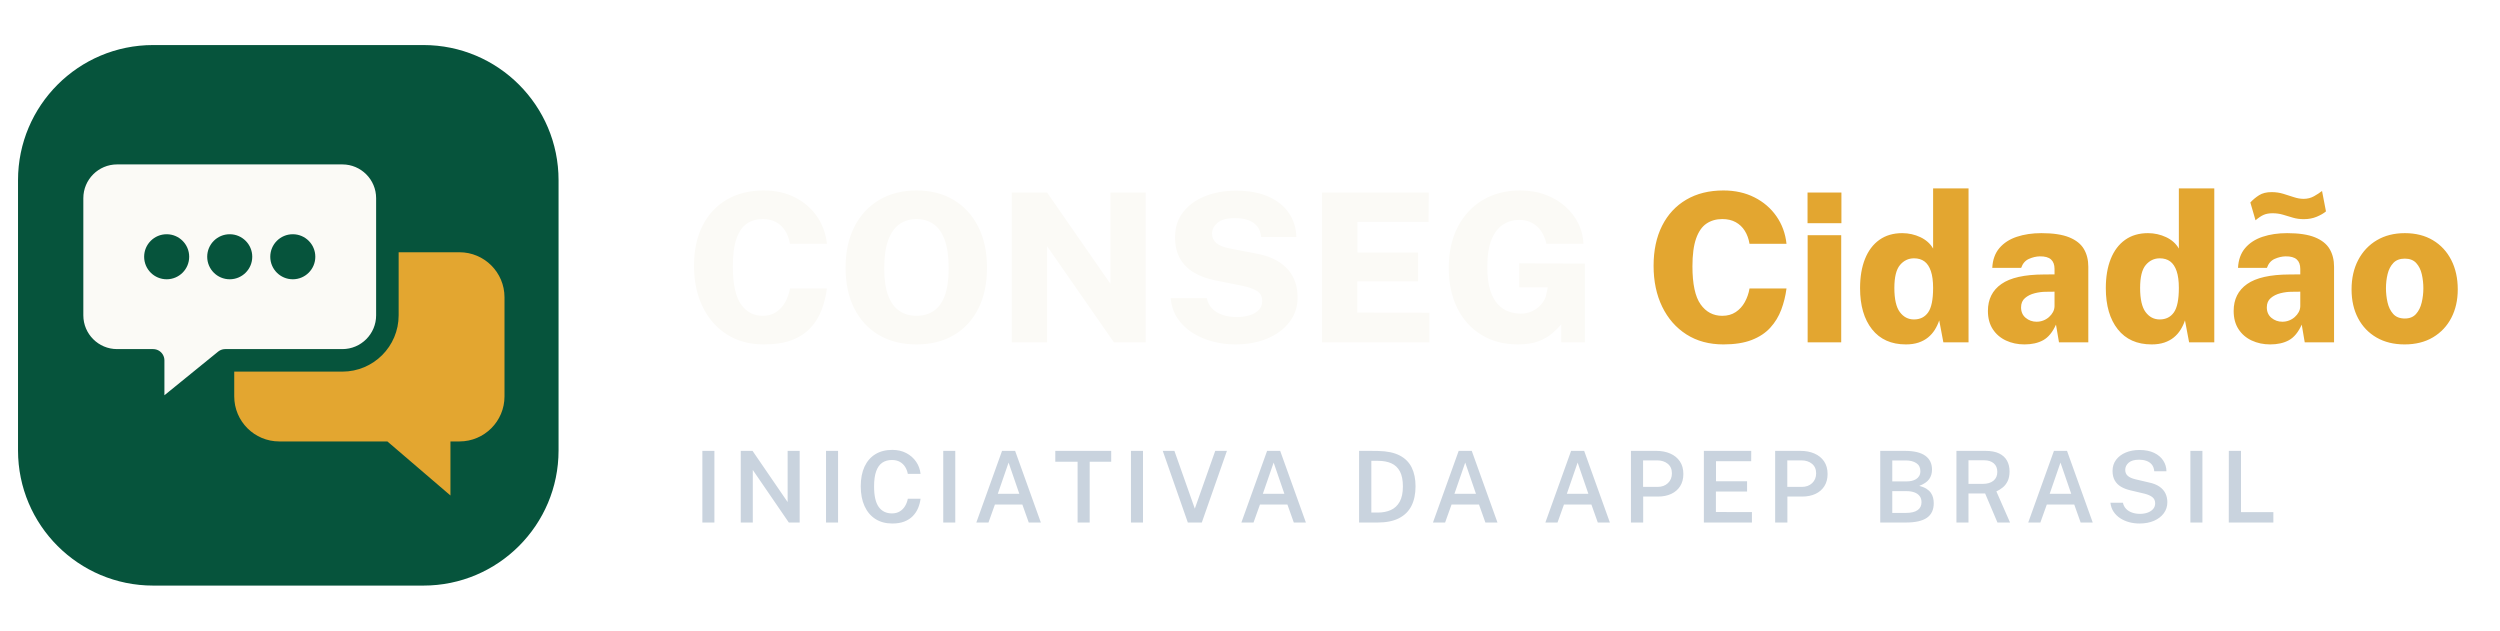
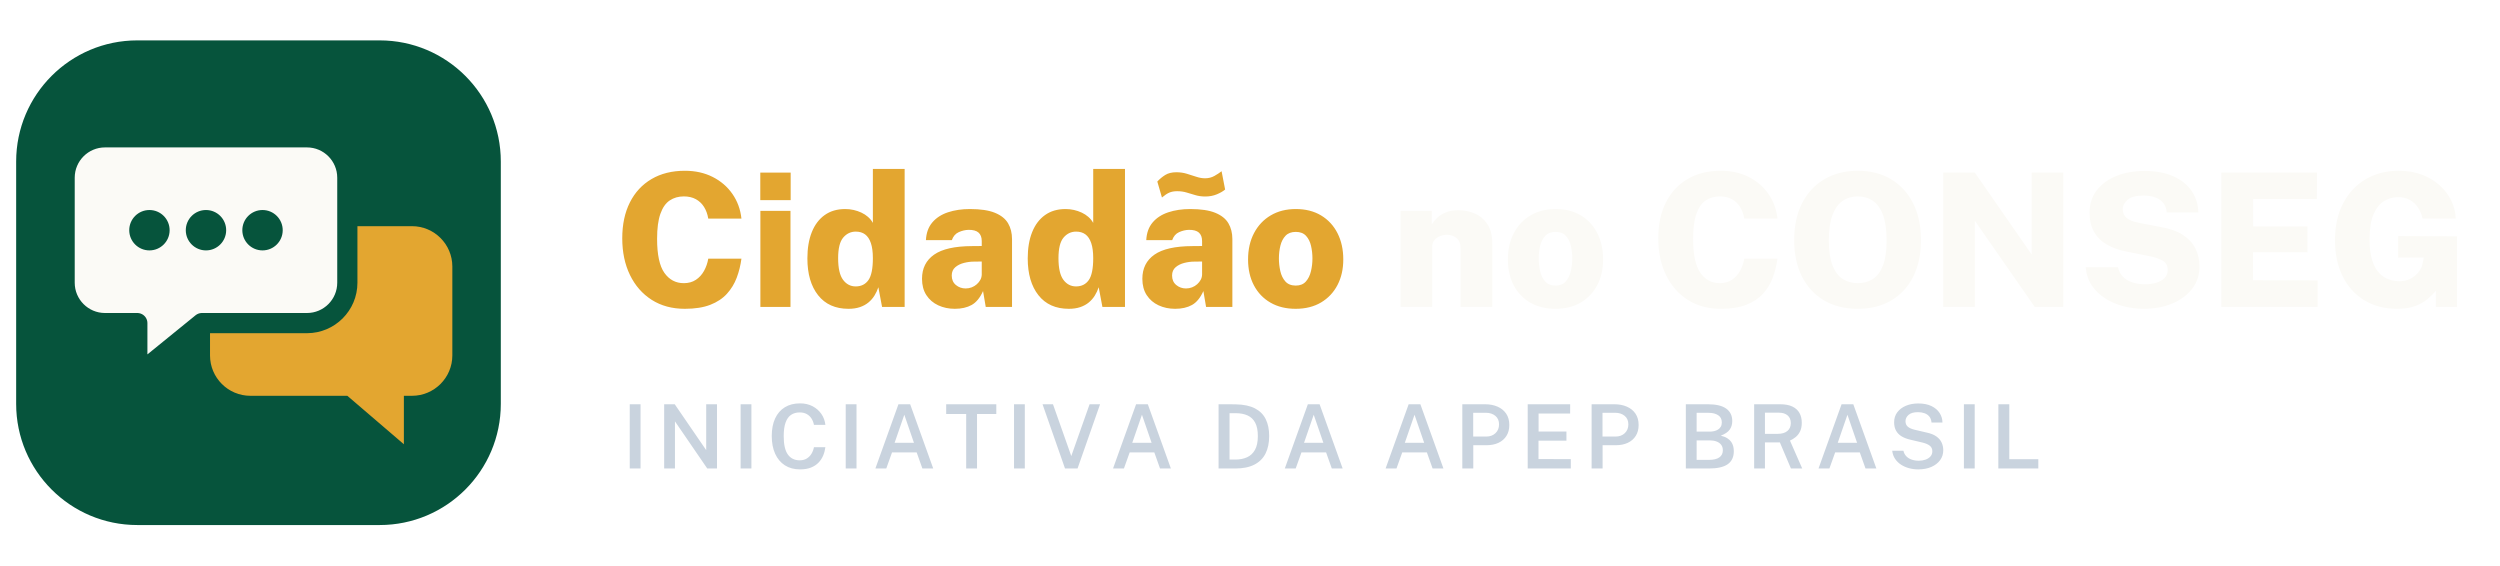
- <svg xmlns="http://www.w3.org/2000/svg" viewBox="0 0 555 140" width="555" height="140">
+ <svg xmlns="http://www.w3.org/2000/svg" viewBox="0 0 619 140" width="619" height="140">
  <g transform="translate(0,6)">
    <rect x="4" y="4" width="120" height="120" rx="30" fill="#06543C" />
    <path d="M62 50h40a10 10 0 0 1 10 10v22a10 10 0 0 1-10 10h-2v12l-14-12H62a10 10 0 0 1-10-10V60a10 10 0 0 1 10-10z" fill="#E3A630" />
    <path d="M26 28h50a10 10 0 0 1 10 10v26a10 10 0 0 1-10 10H50l-16 13v-13h-8a10 10 0 0 1-10-10V38a10 10 0 0 1 10-10z" fill="#FBFAF6" stroke="#06543C" stroke-width="5" stroke-linejoin="round" />
    <circle cx="37" cy="51" r="5" fill="#06543C" />
    <circle cx="51" cy="51" r="5" fill="#06543C" />
    <circle cx="65" cy="51" r="5" fill="#06543C" />
  </g>
-   <path fill="#FBFAF6" d="M169.572 76.46Q164.834 76.46 161.361 74.24Q157.888 72.021 155.979 68.088Q154.07 64.155 154.07 59.003Q154.07 53.874 155.956 50.125Q157.842 46.376 161.327 44.329Q164.811 42.282 169.572 42.282Q173.436 42.282 176.461 43.812Q179.485 45.341 181.348 48.02Q183.211 50.7 183.579 54.127H175.368Q175.092 52.471 174.321 51.241Q173.551 50.01 172.298 49.32Q171.044 48.63 169.319 48.63Q167.318 48.63 165.823 49.63Q164.328 50.631 163.512 52.943Q162.695 55.254 162.695 59.118Q162.695 65.006 164.5 67.559Q166.306 70.112 169.319 70.112Q171.044 70.112 172.298 69.284Q173.551 68.456 174.321 67.065Q175.092 65.673 175.368 64.04H183.579Q183.257 66.501 182.418 68.744Q181.578 70.986 179.991 72.734Q178.404 74.482 175.863 75.471Q173.321 76.46 169.572 76.46Z M203.474 76.46Q198.644 76.46 195.113 74.379Q191.583 72.297 189.651 68.479Q187.719 64.661 187.719 59.44Q187.719 54.173 189.674 50.332Q191.629 46.491 195.183 44.386Q198.736 42.282 203.474 42.282Q208.212 42.282 211.719 44.386Q215.227 46.491 217.171 50.332Q219.114 54.173 219.114 59.44Q219.114 64.661 217.205 68.479Q215.296 72.297 211.777 74.379Q208.258 76.46 203.474 76.46ZM203.474 70.112Q205.613 70.112 207.223 69.066Q208.833 68.019 209.719 65.696Q210.604 63.373 210.604 59.555Q210.604 55.622 209.707 53.218Q208.81 50.815 207.2 49.722Q205.59 48.63 203.474 48.63Q201.335 48.63 199.725 49.734Q198.115 50.838 197.207 53.242Q196.298 55.645 196.298 59.555Q196.298 63.373 197.207 65.696Q198.115 68.019 199.725 69.066Q201.335 70.112 203.474 70.112Z M224.611 76.0V42.742H232.454L246.53 63.028V42.742H254.35V76.0H247.289L232.454 54.656V76.0Z M274.222 76.46Q271.692 76.46 269.254 75.827Q266.816 75.195 264.78 73.918Q262.745 72.642 261.434 70.71Q260.123 68.778 259.893 66.179H267.897Q268.196 67.536 269.07 68.468Q269.944 69.399 271.37 69.894Q272.796 70.388 274.682 70.388Q276.016 70.388 277.281 70.031Q278.546 69.675 279.374 68.893Q280.202 68.111 280.202 66.823Q280.202 65.259 278.983 64.558Q277.764 63.856 275.878 63.465L269.921 62.269Q267.115 61.717 265.079 60.521Q263.044 59.325 261.952 57.37Q260.859 55.415 260.859 52.655Q260.859 49.412 262.653 47.1Q264.447 44.789 267.517 43.559Q270.588 42.328 274.429 42.328Q278.661 42.328 281.628 43.662Q284.595 44.996 286.159 47.331Q287.723 49.665 287.792 52.609H279.972Q279.834 51.114 279.075 50.206Q278.316 49.297 277.074 48.86Q275.832 48.423 274.199 48.423Q271.462 48.423 270.266 49.481Q269.07 50.539 269.07 51.827Q269.07 53.115 270.013 53.943Q270.956 54.771 273.141 55.185L278.5 56.22Q281.858 56.795 283.962 58.163Q286.067 59.532 287.067 61.522Q288.068 63.511 288.068 66.018Q288.068 69.146 286.262 71.492Q284.457 73.838 281.352 75.149Q278.247 76.46 274.222 76.46Z M293.473 76.0V42.742H317.186L317.14 49.274H301.362V56.059H314.817V62.453H301.316V69.399L317.324 69.422V76.0Z M336.989 76.46Q332.343 76.46 328.881 74.344Q325.42 72.228 323.522 68.41Q321.625 64.592 321.625 59.486Q321.625 54.242 323.626 50.378Q325.627 46.514 329.192 44.398Q332.757 42.282 337.449 42.282Q340.6 42.282 343.164 43.26Q345.729 44.237 347.58 45.916Q349.432 47.595 350.444 49.722Q351.456 51.85 351.525 54.127H343.314Q342.992 52.655 342.221 51.448Q341.451 50.24 340.197 49.527Q338.944 48.814 337.265 48.814Q335.333 48.814 333.723 49.826Q332.113 50.838 331.147 53.127Q330.181 55.415 330.181 59.256Q330.181 62.43 330.836 64.454Q331.492 66.478 332.573 67.605Q333.654 68.732 334.965 69.18Q336.276 69.629 337.587 69.629Q338.806 69.629 339.783 69.238Q340.761 68.847 341.485 68.226Q342.21 67.605 342.67 66.869Q343.13 66.133 343.268 65.397L343.613 63.787H337.265V58.451L351.847 58.52V76.0H346.603V71.998Q345.775 72.987 344.567 74.022Q343.36 75.057 341.543 75.758Q339.726 76.46 336.989 76.46Z" />
-   <path fill="#E3A630" d="M382.598 76.46Q377.86 76.46 374.387 74.24Q370.914 72.021 369.005 68.088Q367.096 64.155 367.096 59.003Q367.096 53.874 368.982 50.125Q370.868 46.376 374.352 44.329Q377.837 42.282 382.598 42.282Q386.462 42.282 389.486 43.812Q392.511 45.341 394.374 48.02Q396.237 50.7 396.605 54.127H388.394Q388.118 52.471 387.347 51.241Q386.577 50.01 385.323 49.32Q384.07 48.63 382.345 48.63Q380.344 48.63 378.849 49.63Q377.354 50.631 376.537 52.943Q375.721 55.254 375.721 59.118Q375.721 65.006 377.526 67.559Q379.332 70.112 382.345 70.112Q384.07 70.112 385.323 69.284Q386.577 68.456 387.347 67.065Q388.118 65.673 388.394 64.04H396.605Q396.283 66.501 395.443 68.744Q394.604 70.986 393.017 72.734Q391.43 74.482 388.888 75.471Q386.347 76.46 382.598 76.46Z M401.297 76.0V52.218H408.749V76.0ZM401.274 49.55V42.742H408.795V49.55Z M423.101 76.46Q418.248 76.46 415.591 73.102Q412.935 69.744 412.935 63.971Q412.935 60.222 414.028 57.485Q415.12 54.748 417.213 53.253Q419.306 51.758 422.296 51.758Q423.377 51.758 424.389 51.988Q425.401 52.218 426.309 52.644Q427.218 53.069 427.942 53.702Q428.667 54.334 429.15 55.185V41.822H437.016V76.0H431.427L430.507 71.124Q430.139 72.228 429.529 73.206Q428.92 74.183 428.034 74.907Q427.149 75.632 425.93 76.046Q424.711 76.46 423.101 76.46ZM424.895 70.917Q426.942 70.917 428.046 69.353Q429.15 67.789 429.15 63.925Q429.15 61.648 428.655 60.188Q428.161 58.727 427.23 58.037Q426.298 57.347 424.918 57.347Q423.055 57.347 421.802 58.831Q420.548 60.314 420.548 63.925Q420.548 67.651 421.767 69.284Q422.986 70.917 424.895 70.917Z M449.436 76.46Q447.182 76.46 445.33 75.597Q443.479 74.735 442.398 73.079Q441.317 71.423 441.317 69.031Q441.317 65.144 444.307 63.051Q447.297 60.958 453.691 60.935L456.106 60.912V59.693Q456.106 58.29 455.312 57.588Q454.519 56.887 452.84 56.91Q451.644 56.933 450.425 57.474Q449.206 58.014 448.7 59.463H442.283Q442.421 56.772 443.87 55.07Q445.319 53.368 447.745 52.563Q450.172 51.758 453.185 51.758Q457.095 51.758 459.372 52.689Q461.649 53.621 462.626 55.288Q463.604 56.956 463.604 59.21V76.0H457.095L456.428 72.067Q455.301 74.574 453.599 75.517Q451.897 76.46 449.436 76.46ZM452.127 71.423Q452.909 71.423 453.622 71.147Q454.335 70.871 454.887 70.376Q455.439 69.882 455.761 69.284Q456.083 68.686 456.106 67.996V64.753L454.174 64.776Q452.978 64.776 451.702 65.098Q450.425 65.42 449.551 66.168Q448.677 66.915 448.677 68.226Q448.677 69.721 449.712 70.572Q450.747 71.423 452.127 71.423Z M477.657 76.46Q472.804 76.46 470.147 73.102Q467.491 69.744 467.491 63.971Q467.491 60.222 468.583 57.485Q469.676 54.748 471.769 53.253Q473.862 51.758 476.852 51.758Q477.933 51.758 478.945 51.988Q479.957 52.218 480.865 52.644Q481.774 53.069 482.498 53.702Q483.223 54.334 483.706 55.185V41.822H491.572V76.0H485.983L485.063 71.124Q484.695 72.228 484.085 73.206Q483.476 74.183 482.59 74.907Q481.705 75.632 480.486 76.046Q479.267 76.46 477.657 76.46ZM479.451 70.917Q481.498 70.917 482.602 69.353Q483.706 67.789 483.706 63.925Q483.706 61.648 483.212 60.188Q482.717 58.727 481.785 58.037Q480.854 57.347 479.474 57.347Q477.611 57.347 476.357 58.831Q475.104 60.314 475.104 63.925Q475.104 67.651 476.323 69.284Q477.542 70.917 479.451 70.917Z M503.992 76.46Q501.738 76.46 499.886 75.597Q498.035 74.735 496.954 73.079Q495.873 71.423 495.873 69.031Q495.873 65.144 498.863 63.051Q501.853 60.958 508.247 60.935L510.662 60.912V59.693Q510.662 58.29 509.868 57.588Q509.075 56.887 507.396 56.91Q506.2 56.933 504.981 57.474Q503.762 58.014 503.256 59.463H496.839Q496.977 56.772 498.426 55.07Q499.875 53.368 502.301 52.563Q504.728 51.758 507.741 51.758Q511.651 51.758 513.928 52.689Q516.205 53.621 517.182 55.288Q518.16 56.956 518.16 59.21V76.0H511.651L510.984 72.067Q509.857 74.574 508.155 75.517Q506.453 76.46 503.992 76.46ZM506.683 71.423Q507.465 71.423 508.178 71.147Q508.891 70.871 509.443 70.376Q509.995 69.882 510.317 69.284Q510.639 68.686 510.662 67.996V64.753L508.73 64.776Q507.534 64.776 506.257 65.098Q504.981 65.42 504.107 66.168Q503.233 66.915 503.233 68.226Q503.233 69.721 504.268 70.572Q505.303 71.423 506.683 71.423ZM500.726 48.906 499.576 44.95Q500.45 44.007 501.531 43.329Q502.612 42.65 504.291 42.65Q505.648 42.65 506.867 43.018Q508.086 43.386 509.224 43.766Q510.363 44.145 511.398 44.145Q512.686 44.145 513.721 43.558Q514.756 42.972 515.492 42.397L516.366 46.928Q515.607 47.572 514.319 48.112Q513.031 48.653 511.444 48.653Q510.133 48.653 509.017 48.32Q507.902 47.986 506.821 47.664Q505.74 47.342 504.498 47.342Q503.348 47.342 502.531 47.698Q501.715 48.055 500.726 48.906Z M533.823 76.46Q530.235 76.46 527.59 74.93Q524.945 73.401 523.496 70.653Q522.047 67.904 522.047 64.247Q522.047 60.521 523.53 57.703Q525.014 54.886 527.67 53.322Q530.327 51.758 533.869 51.758Q537.48 51.758 540.113 53.334Q542.747 54.909 544.184 57.727Q545.622 60.544 545.622 64.247Q545.622 67.812 544.196 70.56Q542.77 73.309 540.125 74.885Q537.48 76.46 533.823 76.46ZM533.869 70.71Q535.456 70.71 536.353 69.709Q537.25 68.709 537.618 67.156Q537.986 65.604 537.986 63.994Q537.986 62.407 537.641 60.889Q537.296 59.371 536.399 58.393Q535.502 57.416 533.869 57.416Q532.236 57.416 531.327 58.37Q530.419 59.325 530.051 60.832Q529.683 62.338 529.683 63.994Q529.683 65.558 530.028 67.111Q530.373 68.663 531.281 69.686Q532.19 70.71 533.869 70.71Z" />
+   <path fill="#E3A630" d="M169.572 76.46Q164.834 76.46 161.361 74.24Q157.888 72.021 155.979 68.088Q154.07 64.155 154.07 59.003Q154.07 53.874 155.956 50.125Q157.842 46.376 161.327 44.329Q164.811 42.282 169.572 42.282Q173.436 42.282 176.461 43.812Q179.485 45.341 181.348 48.02Q183.211 50.7 183.579 54.127H175.368Q175.092 52.471 174.321 51.241Q173.551 50.01 172.298 49.32Q171.044 48.63 169.319 48.63Q167.318 48.63 165.823 49.63Q164.328 50.631 163.512 52.943Q162.695 55.254 162.695 59.118Q162.695 65.006 164.5 67.559Q166.306 70.112 169.319 70.112Q171.044 70.112 172.298 69.284Q173.551 68.456 174.321 67.065Q175.092 65.673 175.368 64.04H183.579Q183.257 66.501 182.418 68.744Q181.578 70.986 179.991 72.734Q178.404 74.482 175.863 75.471Q173.321 76.46 169.572 76.46Z M188.271 76.0V52.218H195.723V76.0ZM188.248 49.55V42.742H195.769V49.55Z M210.075 76.46Q205.222 76.46 202.565 73.102Q199.909 69.744 199.909 63.971Q199.909 60.222 201.001 57.485Q202.094 54.748 204.187 53.253Q206.28 51.758 209.27 51.758Q210.351 51.758 211.363 51.988Q212.375 52.218 213.284 52.644Q214.192 53.069 214.916 53.702Q215.641 54.334 216.124 55.185V41.822H223.99V76.0H218.401L217.481 71.124Q217.113 72.228 216.504 73.206Q215.894 74.183 215.008 74.907Q214.123 75.632 212.904 76.046Q211.685 76.46 210.075 76.46ZM211.869 70.917Q213.916 70.917 215.02 69.353Q216.124 67.789 216.124 63.925Q216.124 61.648 215.63 60.188Q215.135 58.727 214.203 58.037Q213.272 57.347 211.892 57.347Q210.029 57.347 208.775 58.831Q207.522 60.314 207.522 63.925Q207.522 67.651 208.741 69.284Q209.96 70.917 211.869 70.917Z M236.41 76.46Q234.156 76.46 232.305 75.597Q230.453 74.735 229.372 73.079Q228.291 71.423 228.291 69.031Q228.291 65.144 231.281 63.051Q234.271 60.958 240.665 60.935L243.08 60.912V59.693Q243.08 58.29 242.286 57.588Q241.493 56.887 239.814 56.91Q238.618 56.933 237.399 57.474Q236.18 58.014 235.674 59.463H229.257Q229.395 56.772 230.844 55.07Q232.293 53.368 234.72 52.563Q237.146 51.758 240.159 51.758Q244.069 51.758 246.346 52.689Q248.623 53.621 249.601 55.288Q250.578 56.956 250.578 59.21V76.0H244.069L243.402 72.067Q242.275 74.574 240.573 75.517Q238.871 76.46 236.41 76.46ZM239.101 71.423Q239.883 71.423 240.596 71.147Q241.309 70.871 241.861 70.376Q242.413 69.882 242.735 69.284Q243.057 68.686 243.08 67.996V64.753L241.148 64.776Q239.952 64.776 238.675 65.098Q237.399 65.42 236.525 66.168Q235.651 66.915 235.651 68.226Q235.651 69.721 236.686 70.572Q237.721 71.423 239.101 71.423Z M264.631 76.46Q259.778 76.46 257.122 73.102Q254.465 69.744 254.465 63.971Q254.465 60.222 255.558 57.485Q256.65 54.748 258.743 53.253Q260.836 51.758 263.826 51.758Q264.907 51.758 265.919 51.988Q266.931 52.218 267.839 52.644Q268.748 53.069 269.472 53.702Q270.197 54.334 270.68 55.185V41.822H278.546V76.0H272.957L272.037 71.124Q271.669 72.228 271.059 73.206Q270.45 74.183 269.565 74.907Q268.679 75.632 267.46 76.046Q266.241 76.46 264.631 76.46ZM266.425 70.917Q268.472 70.917 269.576 69.353Q270.68 67.789 270.68 63.925Q270.68 61.648 270.186 60.188Q269.691 58.727 268.76 58.037Q267.828 57.347 266.448 57.347Q264.585 57.347 263.332 58.831Q262.078 60.314 262.078 63.925Q262.078 67.651 263.297 69.284Q264.516 70.917 266.425 70.917Z M290.966 76.46Q288.712 76.46 286.861 75.597Q285.009 74.735 283.928 73.079Q282.847 71.423 282.847 69.031Q282.847 65.144 285.837 63.051Q288.827 60.958 295.221 60.935L297.636 60.912V59.693Q297.636 58.29 296.843 57.588Q296.049 56.887 294.37 56.91Q293.174 56.933 291.955 57.474Q290.736 58.014 290.23 59.463H283.813Q283.951 56.772 285.4 55.07Q286.849 53.368 289.275 52.563Q291.702 51.758 294.715 51.758Q298.625 51.758 300.902 52.689Q303.179 53.621 304.157 55.288Q305.134 56.956 305.134 59.21V76.0H298.625L297.958 72.067Q296.831 74.574 295.129 75.517Q293.427 76.46 290.966 76.46ZM293.657 71.423Q294.439 71.423 295.152 71.147Q295.865 70.871 296.417 70.376Q296.969 69.882 297.291 69.284Q297.613 68.686 297.636 67.996V64.753L295.704 64.776Q294.508 64.776 293.232 65.098Q291.955 65.42 291.081 66.168Q290.207 66.915 290.207 68.226Q290.207 69.721 291.242 70.572Q292.277 71.423 293.657 71.423ZM287.7 48.906 286.55 44.95Q287.424 44.007 288.505 43.329Q289.586 42.65 291.265 42.65Q292.622 42.65 293.841 43.018Q295.06 43.386 296.199 43.766Q297.337 44.145 298.372 44.145Q299.66 44.145 300.695 43.558Q301.73 42.972 302.466 42.397L303.34 46.928Q302.581 47.572 301.293 48.112Q300.005 48.653 298.418 48.653Q297.107 48.653 295.992 48.32Q294.876 47.986 293.795 47.664Q292.714 47.342 291.472 47.342Q290.322 47.342 289.505 47.698Q288.689 48.055 287.7 48.906Z M320.797 76.46Q317.209 76.46 314.564 74.93Q311.919 73.401 310.47 70.653Q309.021 67.904 309.021 64.247Q309.021 60.521 310.505 57.703Q311.988 54.886 314.644 53.322Q317.301 51.758 320.843 51.758Q324.454 51.758 327.087 53.334Q329.721 54.909 331.159 57.727Q332.596 60.544 332.596 64.247Q332.596 67.812 331.17 70.56Q329.744 73.309 327.099 74.885Q324.454 76.46 320.797 76.46ZM320.843 70.71Q322.43 70.71 323.327 69.709Q324.224 68.709 324.592 67.156Q324.96 65.604 324.96 63.994Q324.96 62.407 324.615 60.889Q324.27 59.371 323.373 58.393Q322.476 57.416 320.843 57.416Q319.21 57.416 318.301 58.37Q317.393 59.325 317.025 60.832Q316.657 62.338 316.657 63.994Q316.657 65.558 317.002 67.111Q317.347 68.663 318.255 69.686Q319.164 70.71 320.843 70.71Z" />
+   <path fill="#FBFAF6" d="M346.787 76.0V52.218H354.515V55.553Q355.021 54.725 355.861 53.92Q356.7 53.115 358 52.586Q359.299 52.057 361.162 52.057Q363.301 52.057 365.198 52.885Q367.096 53.713 368.292 55.519Q369.488 57.324 369.488 60.245V76.0H361.622V61.28Q361.622 59.716 360.61 58.922Q359.598 58.129 358.287 58.129Q357.413 58.129 356.562 58.463Q355.711 58.796 355.159 59.451Q354.607 60.107 354.607 61.096V76.0Z M385.128 76.46Q381.54 76.46 378.895 74.93Q376.25 73.401 374.801 70.653Q373.352 67.904 373.352 64.247Q373.352 60.521 374.836 57.703Q376.319 54.886 378.976 53.322Q381.632 51.758 385.174 51.758Q388.785 51.758 391.418 53.334Q394.052 54.909 395.49 57.727Q396.927 60.544 396.927 64.247Q396.927 67.812 395.501 70.56Q394.075 73.309 391.43 74.885Q388.785 76.46 385.128 76.46ZM385.174 70.71Q386.761 70.71 387.658 69.709Q388.555 68.709 388.923 67.156Q389.291 65.604 389.291 63.994Q389.291 62.407 388.946 60.889Q388.601 59.371 387.704 58.393Q386.807 57.416 385.174 57.416Q383.541 57.416 382.632 58.37Q381.724 59.325 381.356 60.832Q380.988 62.338 380.988 63.994Q380.988 65.558 381.333 67.111Q381.678 68.663 382.587 69.686Q383.495 70.71 385.174 70.71Z M426.091 76.46Q421.353 76.46 417.88 74.24Q414.407 72.021 412.498 68.088Q410.589 64.155 410.589 59.003Q410.589 53.874 412.475 50.125Q414.361 46.376 417.846 44.329Q421.33 42.282 426.091 42.282Q429.955 42.282 432.98 43.812Q436.004 45.341 437.867 48.02Q439.73 50.7 440.098 54.127H431.887Q431.611 52.471 430.841 51.241Q430.07 50.01 428.817 49.32Q427.563 48.63 425.838 48.63Q423.837 48.63 422.342 49.63Q420.847 50.631 420.03 52.943Q419.214 55.254 419.214 59.118Q419.214 65.006 421.019 67.559Q422.825 70.112 425.838 70.112Q427.563 70.112 428.817 69.284Q430.07 68.456 430.841 67.065Q431.611 65.673 431.887 64.04H440.098Q439.776 66.501 438.937 68.744Q438.097 70.986 436.51 72.734Q434.923 74.482 432.382 75.471Q429.84 76.46 426.091 76.46Z M459.993 76.46Q455.163 76.46 451.633 74.379Q448.102 72.297 446.17 68.479Q444.238 64.661 444.238 59.44Q444.238 54.173 446.193 50.332Q448.148 46.491 451.702 44.386Q455.255 42.282 459.993 42.282Q464.731 42.282 468.238 44.386Q471.746 46.491 473.689 50.332Q475.633 54.173 475.633 59.44Q475.633 64.661 473.724 68.479Q471.815 72.297 468.296 74.379Q464.777 76.46 459.993 76.46ZM459.993 70.112Q462.132 70.112 463.742 69.066Q465.352 68.019 466.238 65.696Q467.123 63.373 467.123 59.555Q467.123 55.622 466.226 53.218Q465.329 50.815 463.719 49.722Q462.109 48.63 459.993 48.63Q457.854 48.63 456.244 49.734Q454.634 50.838 453.726 53.242Q452.817 55.645 452.817 59.555Q452.817 63.373 453.726 65.696Q454.634 68.019 456.244 69.066Q457.854 70.112 459.993 70.112Z M481.13 76.0V42.742H488.973L503.049 63.028V42.742H510.869V76.0H503.808L488.973 54.656V76.0Z M530.741 76.46Q528.211 76.46 525.773 75.827Q523.335 75.195 521.3 73.918Q519.264 72.642 517.953 70.71Q516.642 68.778 516.412 66.179H524.416Q524.715 67.536 525.589 68.468Q526.463 69.399 527.889 69.894Q529.315 70.388 531.201 70.388Q532.535 70.388 533.8 70.031Q535.065 69.675 535.893 68.893Q536.721 68.111 536.721 66.823Q536.721 65.259 535.502 64.558Q534.283 63.856 532.397 63.465L526.44 62.269Q523.634 61.717 521.599 60.521Q519.563 59.325 518.471 57.37Q517.378 55.415 517.378 52.655Q517.378 49.412 519.172 47.1Q520.966 44.789 524.037 43.559Q527.107 42.328 530.948 42.328Q535.18 42.328 538.147 43.662Q541.114 44.996 542.678 47.331Q544.242 49.665 544.311 52.609H536.491Q536.353 51.114 535.594 50.206Q534.835 49.297 533.593 48.86Q532.351 48.423 530.718 48.423Q527.981 48.423 526.785 49.481Q525.589 50.539 525.589 51.827Q525.589 53.115 526.532 53.943Q527.475 54.771 529.66 55.185L535.019 56.22Q538.377 56.795 540.482 58.163Q542.586 59.532 543.587 61.522Q544.587 63.511 544.587 66.018Q544.587 69.146 542.782 71.492Q540.976 73.838 537.871 75.149Q534.766 76.46 530.741 76.46Z M549.992 76.0V42.742H573.705L573.659 49.274H557.881V56.059H571.336V62.453H557.835V69.399L573.843 69.422V76.0Z M593.508 76.46Q588.862 76.46 585.401 74.344Q581.939 72.228 580.042 68.41Q578.144 64.592 578.144 59.486Q578.144 54.242 580.145 50.378Q582.146 46.514 585.711 44.398Q589.276 42.282 593.968 42.282Q597.119 42.282 599.684 43.26Q602.248 44.237 604.1 45.916Q605.951 47.595 606.963 49.722Q607.975 51.85 608.044 54.127H599.833Q599.511 52.655 598.741 51.448Q597.97 50.24 596.716 49.527Q595.463 48.814 593.784 48.814Q591.852 48.814 590.242 49.826Q588.632 50.838 587.666 53.127Q586.7 55.415 586.7 59.256Q586.7 62.43 587.356 64.454Q588.011 66.478 589.092 67.605Q590.173 68.732 591.484 69.18Q592.795 69.629 594.106 69.629Q595.325 69.629 596.303 69.238Q597.28 68.847 598.005 68.226Q598.729 67.605 599.189 66.869Q599.649 66.133 599.787 65.397L600.132 63.787H593.784V58.451L608.366 58.52V76.0H603.122V71.998Q602.294 72.987 601.087 74.022Q599.879 75.057 598.062 75.758Q596.245 76.46 593.508 76.46Z" />
  <path fill="#C9D3DE" d="M155.925 116.0V100.094H158.598V116.0Z M164.448 116.0V100.094H167.066L174.854 111.457V100.094H177.527V116.0H175.118L167.121 104.329V116.0Z M183.377 116.0V100.094H186.05V116.0Z M198.093 116.22Q195.904 116.22 194.337 115.213Q192.769 114.207 191.928 112.353Q191.086 110.5 191.086 107.948Q191.086 105.407 191.922 103.603Q192.758 101.799 194.325 100.837Q195.893 99.874 198.093 99.874Q199.842 99.874 201.195 100.584Q202.548 101.293 203.379 102.503Q204.209 103.713 204.363 105.198H201.536Q201.371 104.318 200.925 103.625Q200.48 102.932 199.754 102.525Q199.028 102.118 198.016 102.118Q196.751 102.118 195.865 102.718Q194.98 103.317 194.512 104.615Q194.045 105.913 194.045 107.981Q194.045 111.116 195.079 112.546Q196.113 113.976 198.016 113.976Q199.028 113.976 199.754 113.53Q200.48 113.085 200.925 112.343Q201.371 111.6 201.536 110.72H204.363Q204.231 111.798 203.819 112.788Q203.406 113.778 202.658 114.553Q201.91 115.329 200.782 115.774Q199.655 116.22 198.093 116.22Z M209.399 116.0V100.094H212.072V116.0Z M216.745 116.0 222.454 100.094H225.358L231.067 116.0H228.383L226.964 112.007H220.87L219.44 116.0ZM221.508 109.631H226.293L223.906 102.69Z M239.227 116.0V102.503H234.277V100.094H246.685V102.503H241.911V116.0Z M251.072 116.0V100.094H253.745V116.0Z M263.698 116.0 258.132 100.094H260.717L265.249 112.92L269.781 100.094H272.377L266.8 116.0Z M275.587 116.0 281.296 100.094H284.2L289.909 116.0H287.225L285.806 112.007H279.712L278.282 116.0ZM280.35 109.631H285.135L282.748 102.69Z M301.719 116.0V100.094Q301.818 100.094 302.302 100.094Q302.786 100.094 303.452 100.094Q304.117 100.094 304.804 100.1Q305.492 100.105 305.998 100.116Q308.902 100.171 310.722 101.112Q312.543 102.052 313.395 103.785Q314.248 105.517 314.248 107.959Q314.248 110.511 313.341 112.304Q312.433 114.097 310.568 115.048Q308.704 116.0 305.833 116.0ZM304.436 113.789H305.877Q307.516 113.789 308.77 113.222Q310.024 112.656 310.733 111.38Q311.443 110.104 311.443 107.97Q311.443 105.902 310.783 104.659Q310.123 103.416 308.891 102.861Q307.659 102.305 305.943 102.305H304.436Z M318.118 116.0 323.827 100.094H326.731L332.44 116.0H329.756L328.337 112.007H322.243L320.813 116.0ZM322.881 109.631H327.666L325.279 102.69Z M343.073 116.0 348.782 100.094H351.686L357.395 116.0H354.711L353.292 112.007H347.198L345.768 116.0ZM347.836 109.631H352.621L350.234 102.69Z M362.068 116.0V100.094H367.711Q369.427 100.094 370.785 100.683Q372.144 101.271 372.925 102.415Q373.706 103.559 373.706 105.231Q373.706 106.804 372.996 107.926Q372.287 109.048 371.022 109.642Q369.757 110.236 368.063 110.236H364.785V116.0ZM364.763 108.091H367.997Q369.394 108.091 370.279 107.255Q371.165 106.419 371.165 105.077Q371.165 103.713 370.241 102.959Q369.317 102.206 367.92 102.206H364.763Z M378.258 116.0V100.094H388.774L388.763 102.393H380.953V106.848H387.85V109.114H380.931V113.668L388.928 113.679V116.0Z M394.085 116.0V100.094H399.728Q401.444 100.094 402.802 100.683Q404.161 101.271 404.942 102.415Q405.723 103.559 405.723 105.231Q405.723 106.804 405.013 107.926Q404.304 109.048 403.039 109.642Q401.774 110.236 400.08 110.236H396.802V116.0ZM396.78 108.091H400.014Q401.411 108.091 402.296 107.255Q403.182 106.419 403.182 105.077Q403.182 103.713 402.258 102.959Q401.334 102.206 399.937 102.206H396.78Z M417.412 116.0V100.094H422.879Q425.904 100.094 427.405 101.166Q428.907 102.239 428.907 104.252Q428.907 105.473 428.28 106.364Q427.653 107.255 426.069 107.871Q427.037 108.102 427.669 108.504Q428.302 108.905 428.654 109.416Q429.006 109.928 429.149 110.511Q429.292 111.094 429.292 111.71Q429.292 113.888 427.779 114.944Q426.267 116.0 423.099 116.0ZM420.085 113.866H423.132Q424.826 113.866 425.7 113.255Q426.575 112.645 426.575 111.49Q426.575 110.654 426.146 110.109Q425.717 109.565 424.98 109.301Q424.243 109.037 423.33 109.037H420.085ZM420.085 106.87H423.33Q423.891 106.87 424.419 106.749Q424.947 106.628 425.376 106.364Q425.805 106.1 426.063 105.66Q426.322 105.22 426.322 104.593Q426.322 103.394 425.414 102.805Q424.507 102.217 423.088 102.217H420.085Z M434.328 116.0V100.094H440.785Q442.611 100.094 443.793 100.66Q444.976 101.227 445.548 102.256Q446.12 103.284 446.12 104.659Q446.12 105.935 445.702 106.799Q445.284 107.662 444.618 108.207Q443.953 108.751 443.194 109.092L446.23 116.0H443.436L440.697 109.543H437.001V116.0ZM437.001 107.42H440.18Q441.698 107.42 442.55 106.716Q443.403 106.012 443.403 104.758Q443.403 103.526 442.611 102.855Q441.819 102.184 440.521 102.184H437.001Z M450.265 116.0 455.974 100.094H458.878L464.587 116.0H461.903L460.484 112.007H454.39L452.96 116.0ZM455.028 109.631H459.813L457.426 102.69Z M474.969 116.22Q473.781 116.22 472.692 115.928Q471.603 115.637 470.706 115.059Q469.81 114.482 469.227 113.618Q468.644 112.755 468.512 111.6H471.284Q471.46 112.403 471.982 112.953Q472.505 113.503 473.308 113.789Q474.111 114.075 475.101 114.075Q475.981 114.075 476.74 113.811Q477.499 113.547 477.972 113.024Q478.445 112.502 478.445 111.732Q478.445 110.863 477.834 110.374Q477.224 109.884 476.091 109.598L472.978 108.861Q471.768 108.586 470.871 108.058Q469.975 107.53 469.48 106.666Q468.985 105.803 468.985 104.549Q468.985 103.119 469.771 102.074Q470.558 101.029 471.911 100.463Q473.264 99.896 474.958 99.896Q476.894 99.896 478.225 100.54Q479.556 101.183 480.249 102.261Q480.942 103.339 480.953 104.626H478.247Q478.159 103.669 477.686 103.114Q477.213 102.558 476.487 102.305Q475.761 102.052 474.881 102.052Q473.319 102.052 472.56 102.723Q471.801 103.394 471.801 104.296Q471.801 105.143 472.362 105.638Q472.923 106.133 474.078 106.408L477.037 107.101Q478.522 107.409 479.424 108.047Q480.326 108.685 480.738 109.559Q481.151 110.434 481.151 111.49Q481.151 112.876 480.364 113.943Q479.578 115.01 478.192 115.615Q476.806 116.22 474.969 116.22Z M486.264 116.0V100.094H488.937V116.0Z M494.787 116.0 494.798 100.094H497.504V113.69H504.687V116.0Z" />
</svg>
